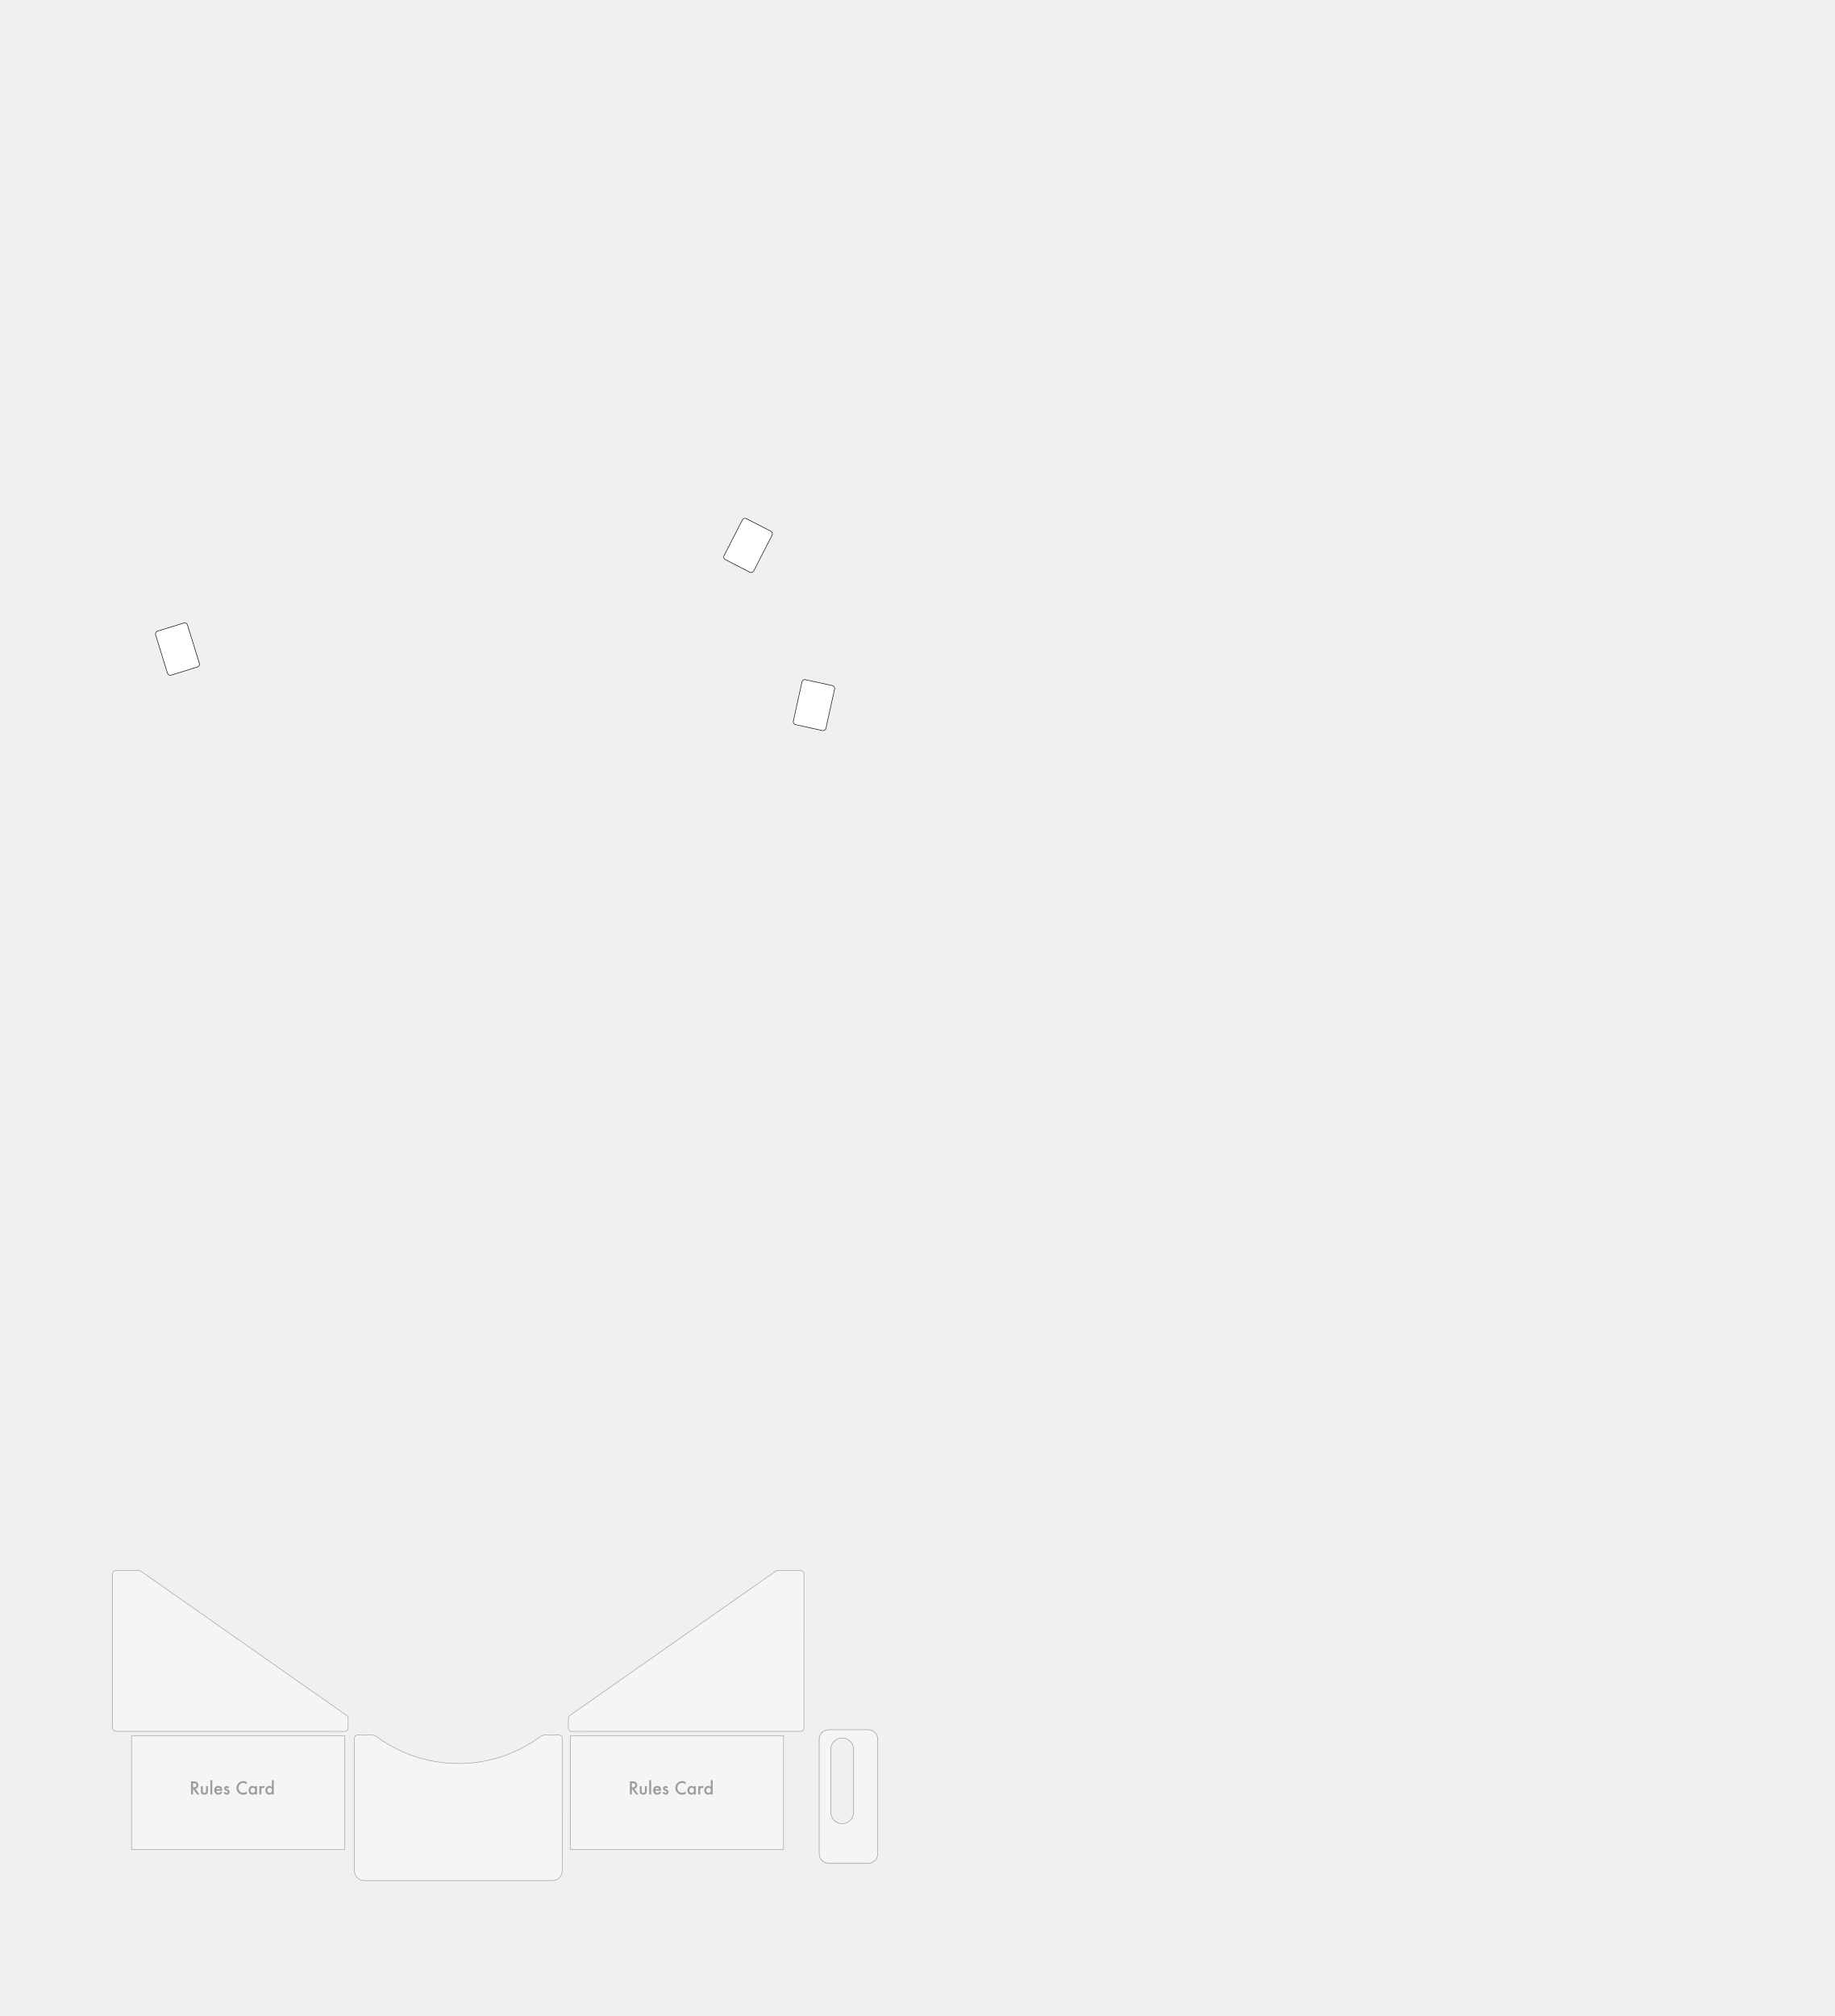
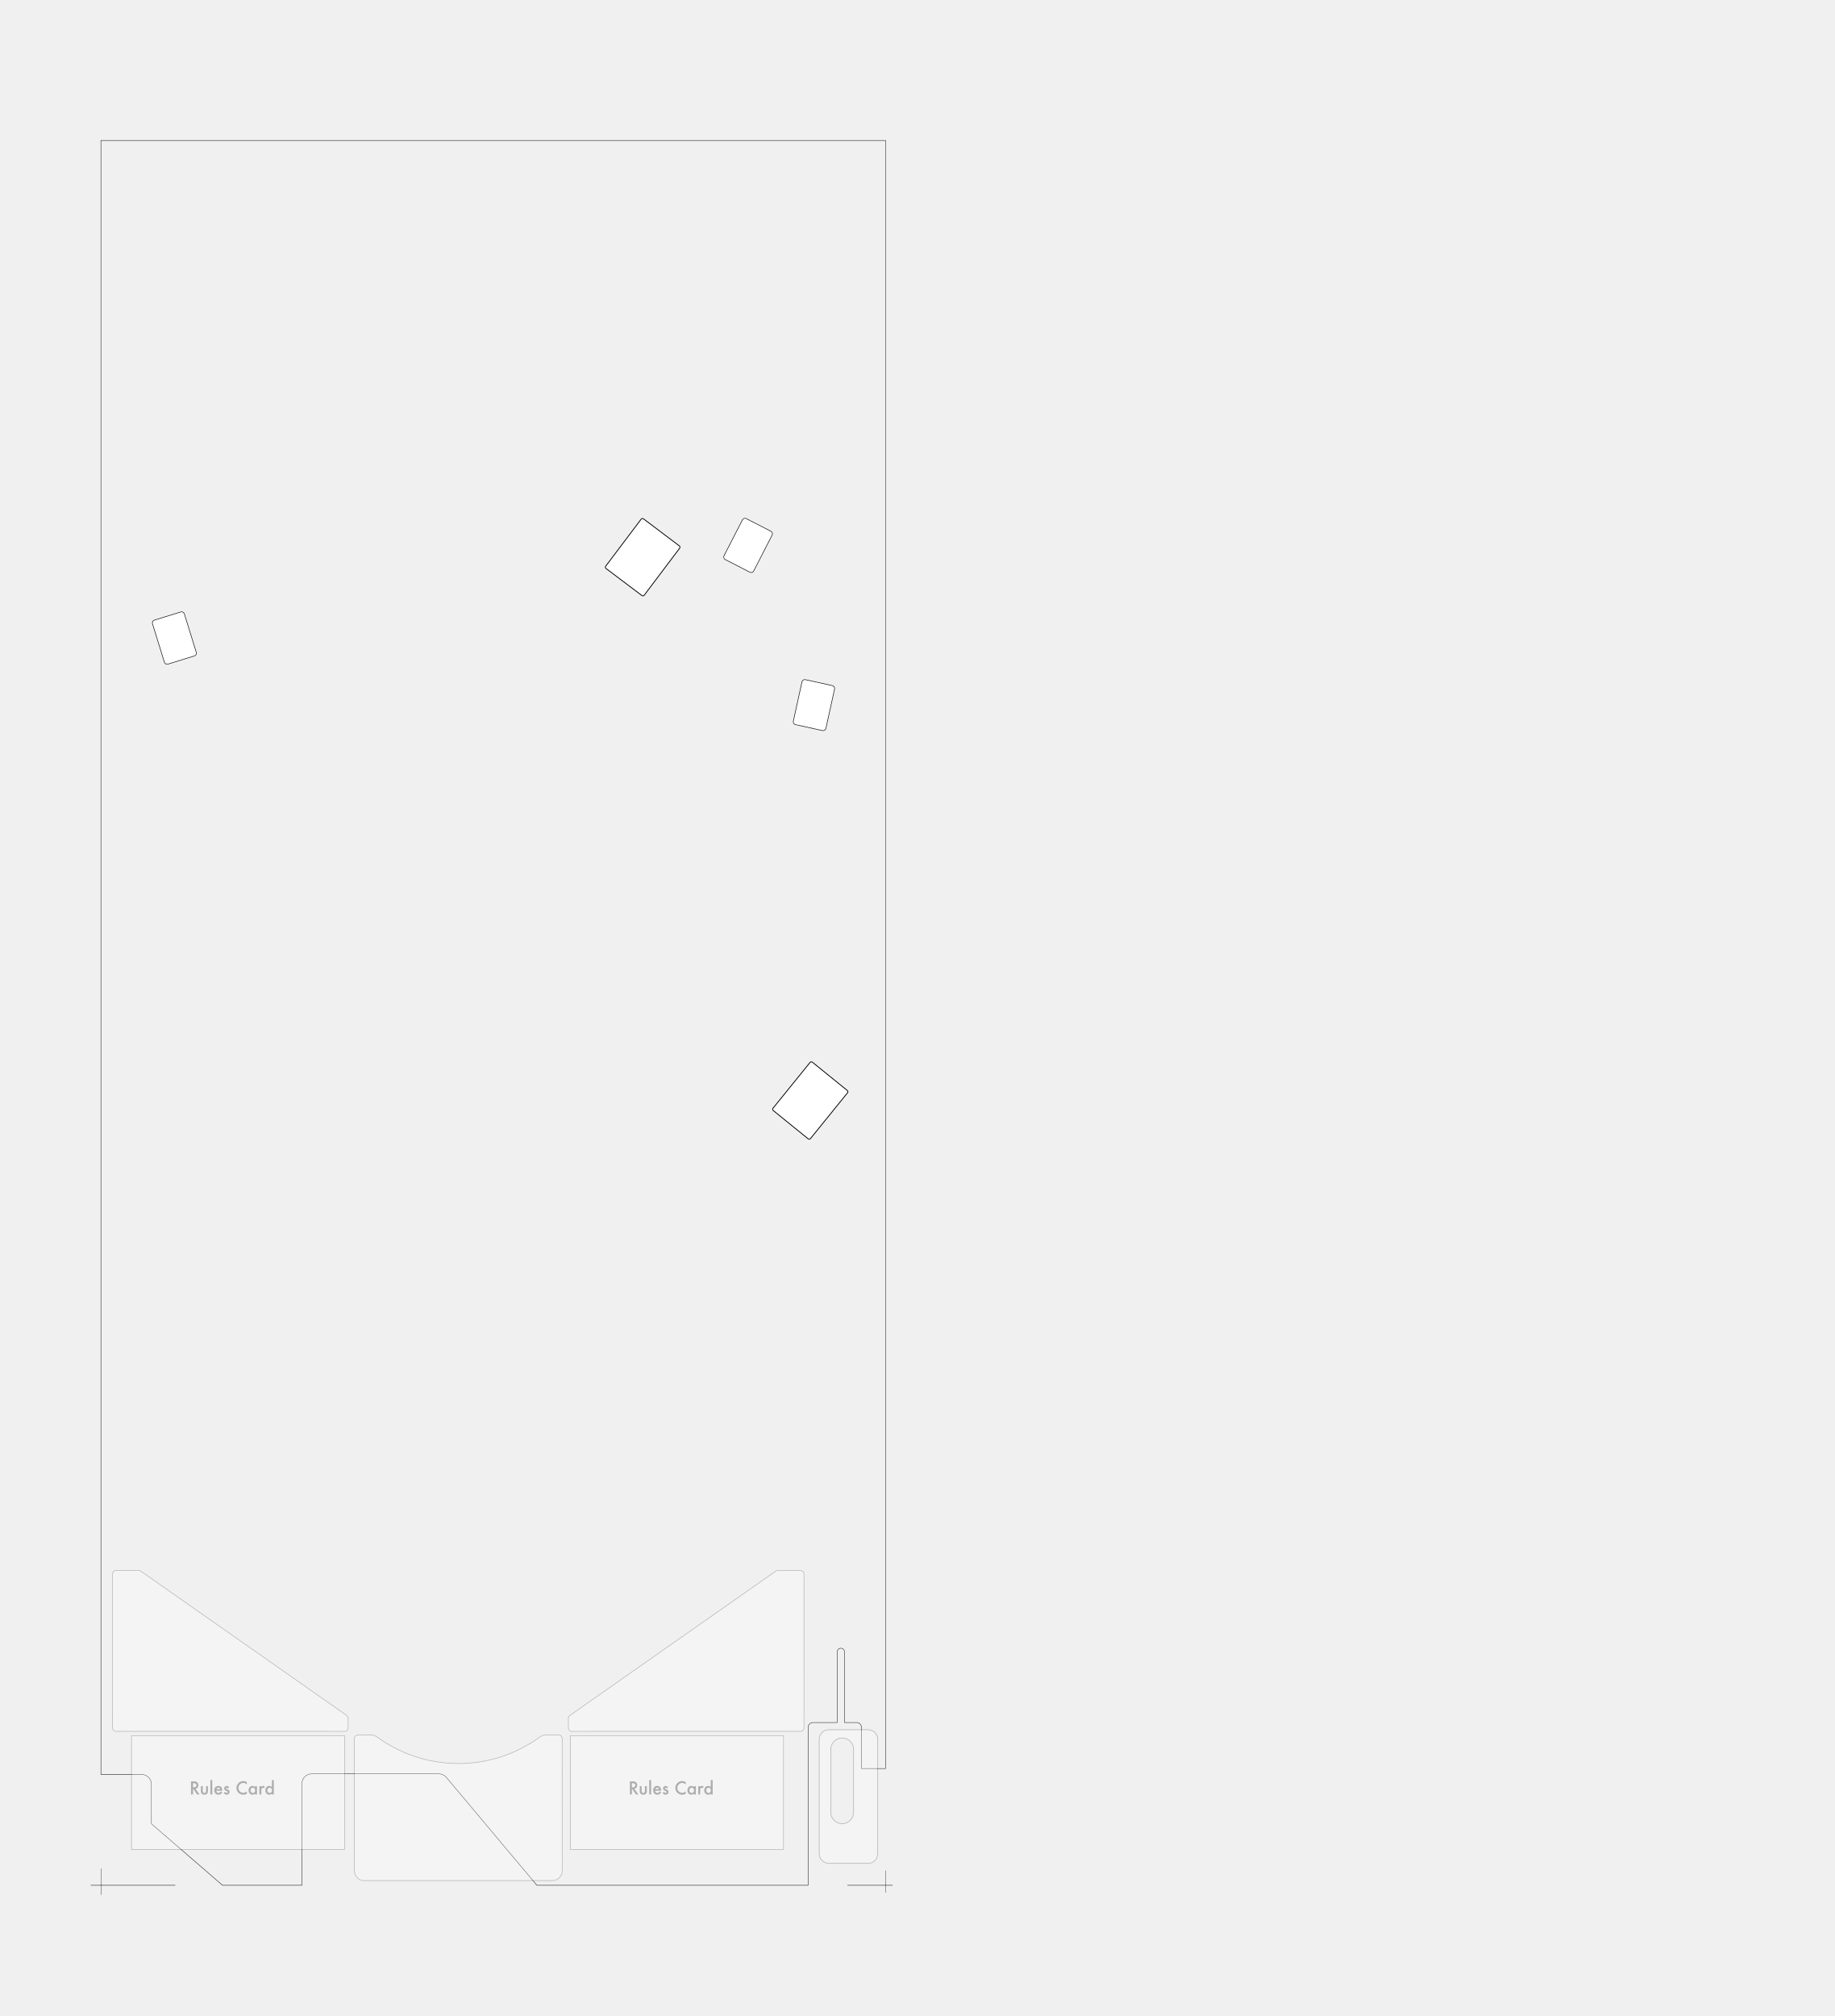
<svg xmlns="http://www.w3.org/2000/svg" width="4544px" height="4993px" version="1.1" xml:space="preserve" style="fill-rule:evenodd;clip-rule:evenodd;stroke-linecap:round;stroke-linejoin:round;stroke-miterlimit:2.613;">
+   <g id="Playfield-Outline-.--Top-Bottom-Sticker-Drill-Rout-Plastic-Bevel-Art-Assembly-Rubber-Todo">
+     <path d="M250.028,347.831L2193.89,347.831L2193.89,4380.1L2133.9,4380.1L2133.9,4278.1L2133.89,4278.1C2133.89,4271.49 2128.51,4266.11 2121.89,4266.11L2091.95,4266.11L2092.01,4091.14L2092,4091.14C2092,4086.18 2087.96,4082.14 2083.01,4082.14C2078.05,4082.14 2074.01,4086.18 2074.01,4091.14L2074.01,4091.14L2074.06,4266.11L2013.9,4266.11C2007.29,4266.11 2001.91,4271.49 2001.91,4278.1L2001.91,4669.25L1329.95,4669.25L1105.57,4401.84L1105.56,4401.8C1101.06,4396.46 1094.21,4393.27 1087.18,4393.27L771.991,4393.27C758.778,4393.27 747.992,4404.05 747.992,4417.26L747.992,4669.25L551.237,4669.25L375.011,4516.87L375.011,4418.81C375.011,4405.6 364.232,4394.82 351.012,4394.82L250.028,4394.82L250.028,347.831Z" style="fill:none;stroke:rgb(35,31,32);stroke-width:1.11px;" />
+   </g>
+   <g id="Playfield-Guides-.--Top-Bottom-Sticker-Drill-Rout-Plastic-Bevel-Art-Assembly-Rubber-Todo">
+     <path d="M433.899,4669.25L225.12,4669.25" style="fill:none;stroke:rgb(35,31,32);stroke-width:1.11px;" />
+     <path d="M2210.9,4669.25L2099.49,4669.25" style="fill:none;stroke:rgb(35,31,32);stroke-width:1.11px;" />
+     <path d="M2194.03,4687.12L2194.03,4633.23" style="fill:none;stroke:black;stroke-width:0.74px;stroke-miterlimit:10;" />
+     <path d="M250.14,4692.72L250.14,4627.94" style="fill:none;stroke:black;stroke-width:0.74px;stroke-miterlimit:10;" />
+   </g>
+   <g id="Scoop">
+     <g id="Assembly-Top">
+       <g id="Sticker">
+         <path d="M2099.5,2706.51C2100.92,2704.76 2100.65,2702.19 2098.9,2700.78L2012.4,2630.73C2010.65,2629.31 2008.08,2629.58 2006.67,2631.33L1914.86,2744.7C1913.44,2746.45 1913.72,2749.01 1915.46,2750.43L2001.97,2820.48C2003.71,2821.89 2006.28,2821.62 2007.69,2819.88L2099.5,2706.51Z" style="fill:white;stroke:black;stroke-width:2px;" />
+       </g>
+     </g>
+   </g>
+   <g id="Scoop1">
+     <g id="Assembly-Top1">
+       <g id="Sticker1">
+         <path d="M1683.63,1357.7C1684.98,1355.9 1684.62,1353.35 1682.83,1351.99L1593.95,1284.98C1592.15,1283.63 1589.6,1283.99 1588.24,1285.79L1500.42,1402.27C1499.07,1404.07 1499.43,1406.62 1501.22,1407.98L1590.1,1474.99C1591.9,1476.34 1594.45,1475.98 1595.81,1474.18L1683.63,1357.7Z" style="fill:white;stroke:black;stroke-width:2px;" />
+       </g>
+     </g>
+   </g>
  <g id="Spinner">
-     <g id="Assembly-Top3">
-       <path id="Sticker" d="M2067.39,1706.48C2068.23,1702.65 2065.81,1698.87 2061.98,1698.03L1995.1,1683.32C1991.27,1682.48 1987.49,1684.9 1986.64,1688.73L1965.2,1786.23C1964.37,1790.06 1966.79,1793.84 1970.61,1794.68L2037.5,1809.39C2041.32,1810.23 2045.11,1807.81 2045.95,1803.99L2067.39,1706.48Z" style="fill:white;stroke:black;stroke-width:1.33px;" />
+     <g id="Assembly-Top34">
+       <path id="Sticker2" d="M2067.39,1706.48C2068.23,1702.65 2065.81,1698.87 2061.98,1698.03L1995.1,1683.32C1991.27,1682.48 1987.49,1684.9 1986.64,1688.73L1965.2,1786.23C1964.37,1790.06 1966.79,1793.84 1970.61,1794.68L2037.5,1809.39C2041.32,1810.23 2045.11,1807.81 2045.95,1803.99L2067.39,1706.48Z" style="fill:white;stroke:black;stroke-width:1.33px;" />
    </g>
  </g>
  <g id="Spinner1">
-     <g id="Assembly-Top4">
-       <path id="Sticker1" d="M1912.7,1325.3C1914.49,1321.82 1913.12,1317.54 1909.64,1315.75L1848.73,1284.44C1845.24,1282.65 1840.96,1284.03 1839.17,1287.51L1793.54,1376.31C1791.75,1379.79 1793.12,1384.07 1796.61,1385.86L1857.52,1417.16C1861,1418.95 1865.28,1417.58 1867.07,1414.09L1912.7,1325.3Z" style="fill:white;stroke:black;stroke-width:1.33px;" />
+     <g id="Assembly-Top35">
+       <path id="Sticker3" d="M1912.7,1325.3C1914.49,1321.82 1913.12,1317.54 1909.64,1315.75L1848.73,1284.44C1845.24,1282.65 1840.96,1284.03 1839.17,1287.51L1793.54,1376.31C1791.75,1379.79 1793.12,1384.07 1796.61,1385.86L1857.52,1417.16C1861,1418.95 1865.28,1417.58 1867.07,1414.09L1912.7,1325.3Z" style="fill:white;stroke:black;stroke-width:1.33px;" />
    </g>
  </g>
  <g id="Spinner2">
-     <g id="Assembly-Top5">
-       <path id="Sticker2" d="M414.923,1667.46C416.08,1671.2 420.056,1673.3 423.796,1672.14L489.219,1651.89C492.958,1650.73 495.055,1646.76 493.897,1643.02L464.374,1547.64C463.217,1543.9 459.241,1541.81 455.501,1542.96L390.078,1563.22C386.339,1564.37 384.242,1568.35 385.4,1572.09L414.923,1667.46Z" style="fill:white;stroke:black;stroke-width:1.33px;" />
+     <g id="Assembly-Top36">
+       <path id="Sticker4" d="M407.223,1640.09C408.38,1643.83 412.356,1645.93 416.096,1644.77L481.519,1624.52C485.258,1623.36 487.355,1619.39 486.197,1615.65L456.674,1520.28C455.517,1516.54 451.541,1514.44 447.801,1515.6L382.378,1535.85C378.639,1537.01 376.542,1540.98 377.7,1544.72L407.223,1640.09Z" style="fill:white;stroke:black;stroke-width:1.33px;" />
    </g>
  </g>
  <g id="Apron">
-     <g id="Sticker3">
-       <g opacity="0.348">
-         <path d="M2029.28,4308.09L2029.28,4590.82C2029.28,4604.17 2040.11,4614.99 2053.45,4614.99L2150.16,4615C2163.51,4615 2174.33,4604.17 2174.33,4590.82L2174.33,4308.09C2174.33,4294.74 2163.51,4283.91 2150.16,4283.91L2053.45,4283.91C2040.11,4283.91 2029.28,4294.74 2029.28,4308.09ZM2114.52,4332.7C2114.52,4317.09 2101.86,4304.43 2086.24,4304.43C2070.62,4304.44 2057.97,4317.09 2057.97,4332.7L2057.97,4488.41C2057.97,4504.03 2070.63,4516.69 2086.24,4516.69C2101.86,4516.69 2114.52,4504.03 2114.52,4488.41L2114.52,4332.7Z" style="fill:white;stroke:black;stroke-width:1.48px;stroke-miterlimit:10;" />
-         <path d="M1411.68,4248.64C1409.38,4250.25 1408.02,4252.88 1408.02,4255.69L1408.02,4279.45C1408.02,4284.21 1411.87,4288.06 1416.62,4288.06L1982.93,4287.97C1987.68,4287.97 1991.53,4284.11 1991.53,4279.36L1991.61,3898.37C1991.61,3893.61 1987.75,3889.76 1983,3889.76L1926.45,3889.76C1924.69,3889.76 1922.96,3890.31 1921.52,3891.32L1411.68,4248.64Z" style="fill:white;stroke:black;stroke-width:1.33px;stroke-miterlimit:10;" />
-         <path d="M858.758,4248.64C861.06,4250.25 862.426,4252.88 862.426,4255.69L862.427,4279.45C862.427,4284.21 858.573,4288.06 853.821,4288.06L287.516,4287.97C282.764,4287.97 278.91,4284.11 278.91,4279.36L278.838,3898.37C278.838,3893.61 282.691,3889.76 287.443,3889.76L343.989,3889.76C345.757,3889.76 347.479,3890.31 348.927,3891.32L858.758,4248.64Z" style="fill:white;stroke:black;stroke-width:1.33px;stroke-miterlimit:10;" />
-         <rect x="325.762" y="4298.59" width="528" height="282" style="fill:white;stroke:black;stroke-width:1.33px;" />
-         <path d="M484.212,4430.46L494.276,4444.31L488.276,4444.31L478.991,4431.01L478.107,4431.01L478.107,4444.31L473.201,4444.31L473.201,4411.81L478.949,4411.81C483.244,4411.81 486.346,4412.61 488.255,4414.23C490.36,4416.03 491.413,4418.4 491.413,4421.34C491.413,4423.65 490.753,4425.62 489.434,4427.28C488.114,4428.94 486.374,4430 484.212,4430.46ZM478.107,4426.73L479.665,4426.73C484.311,4426.73 486.634,4424.96 486.634,4421.41C486.634,4418.08 484.374,4416.42 479.854,4416.42L478.107,4416.42L478.107,4426.73Z" style="fill-rule:nonzero;" />
-         <path d="M502.34,4423.81L502.34,4435.58C502.34,4438.97 503.68,4440.67 506.361,4440.67C509.042,4440.67 510.382,4438.97 510.382,4435.58L510.382,4423.81L515.119,4423.81L515.119,4435.68C515.119,4437.32 514.916,4438.74 514.509,4439.93C514.116,4441 513.435,4441.96 512.466,4442.82C510.866,4444.21 508.831,4444.9 506.361,4444.9C503.905,4444.9 501.876,4444.21 500.276,4442.82C499.294,4441.96 498.599,4441 498.192,4439.93C497.799,4438.98 497.603,4437.56 497.603,4435.68L497.603,4423.81L502.34,4423.81Z" style="fill-rule:nonzero;" />
-         <rect x="521.098" y="4408.75" width="4.737" height="35.56" style="fill-rule:nonzero;" />
-         <path d="M550.51,4435.18L535.815,4435.18C535.941,4436.86 536.489,4438.2 537.457,4439.2C538.426,4440.18 539.668,4440.67 541.184,4440.67C542.363,4440.67 543.338,4440.39 544.11,4439.83C544.868,4439.27 545.731,4438.23 546.7,4436.71L550.7,4438.94C550.082,4440 549.43,4440.9 548.742,4441.65C548.054,4442.4 547.317,4443.02 546.531,4443.5C545.745,4443.99 544.896,4444.34 543.984,4444.57C543.071,4444.79 542.082,4444.9 541.015,4444.9C537.955,4444.9 535.499,4443.92 533.646,4441.96C531.794,4439.98 530.867,4437.35 530.867,4434.08C530.867,4430.84 531.766,4428.22 533.562,4426.21C535.373,4424.23 537.773,4423.24 540.763,4423.24C543.78,4423.24 546.166,4424.2 547.921,4426.12C549.661,4428.03 550.531,4430.68 550.531,4434.06L550.51,4435.18ZM545.647,4431.3C544.987,4428.78 543.394,4427.51 540.868,4427.51C540.292,4427.51 539.752,4427.6 539.247,4427.78C538.741,4427.95 538.282,4428.2 537.868,4428.53C537.454,4428.86 537.099,4429.26 536.804,4429.72C536.51,4430.19 536.285,4430.71 536.131,4431.3L545.647,4431.3Z" style="fill-rule:nonzero;" />
-         <path d="M567.606,4427.3L563.69,4429.39C563.072,4428.12 562.307,4427.49 561.395,4427.49C560.96,4427.49 560.588,4427.64 560.279,4427.92C559.971,4428.21 559.816,4428.58 559.816,4429.03C559.816,4429.82 560.728,4430.59 562.553,4431.37C565.065,4432.45 566.757,4433.44 567.627,4434.36C568.497,4435.27 568.932,4436.5 568.932,4438.04C568.932,4440.02 568.202,4441.68 566.743,4443.01C565.325,4444.27 563.613,4444.9 561.606,4444.9C558.167,4444.9 555.732,4443.23 554.3,4439.87L558.342,4438C558.904,4438.98 559.332,4439.61 559.627,4439.87C560.202,4440.4 560.89,4440.67 561.69,4440.67C563.29,4440.67 564.09,4439.94 564.09,4438.48C564.09,4437.64 563.472,4436.85 562.237,4436.12C561.76,4435.89 561.283,4435.65 560.806,4435.43C560.328,4435.2 559.844,4434.97 559.353,4434.73C557.977,4434.06 557.009,4433.39 556.448,4432.71C555.732,4431.86 555.374,4430.76 555.374,4429.41C555.374,4427.62 555.984,4426.15 557.205,4424.99C558.455,4423.82 559.971,4423.24 561.753,4423.24C564.378,4423.24 566.329,4424.59 567.606,4427.3Z" style="fill-rule:nonzero;" />
-         <path d="M611.419,4413.55L611.419,4419.36C608.583,4416.99 605.65,4415.81 602.618,4415.81C599.278,4415.81 596.463,4417.01 594.176,4419.41C591.874,4421.79 590.723,4424.71 590.723,4428.16C590.723,4431.58 591.874,4434.45 594.176,4436.8C596.478,4439.14 599.299,4440.31 602.639,4440.31C604.366,4440.31 605.832,4440.03 607.039,4439.47C607.713,4439.19 608.411,4438.81 609.134,4438.33C609.857,4437.86 610.619,4437.28 611.419,4436.61L611.419,4442.52C608.611,4444.11 605.664,4444.9 602.576,4444.9C597.93,4444.9 593.965,4443.28 590.681,4440.04C587.41,4436.77 585.775,4432.82 585.775,4428.21C585.775,4424.07 587.144,4420.38 589.881,4417.13C593.249,4413.16 597.607,4411.18 602.955,4411.18C605.874,4411.18 608.696,4411.97 611.419,4413.55Z" style="fill-rule:nonzero;" />
-         <path d="M631.82,4423.81L636.578,4423.81L636.578,4444.31L631.82,4444.31L631.82,4442.17C629.869,4443.99 627.77,4444.9 625.525,4444.9C622.689,4444.9 620.345,4443.88 618.493,4441.83C616.654,4439.74 615.735,4437.13 615.735,4434C615.735,4430.92 616.654,4428.36 618.493,4426.31C620.331,4424.26 622.633,4423.24 625.398,4423.24C627.784,4423.24 629.925,4424.22 631.82,4426.19L631.82,4423.81ZM620.577,4434C620.577,4435.96 621.103,4437.56 622.156,4438.8C623.237,4440.05 624.598,4440.67 626.24,4440.67C627.995,4440.67 629.412,4440.07 630.493,4438.86C631.574,4437.61 632.114,4436.03 632.114,4434.1C632.114,4432.18 631.574,4430.59 630.493,4429.34C629.412,4428.12 628.009,4427.51 626.282,4427.51C624.654,4427.51 623.293,4428.13 622.198,4429.37C621.117,4430.61 620.577,4432.16 620.577,4434Z" style="fill-rule:nonzero;" />
-         <path d="M642.557,4423.81L647.294,4423.81L647.294,4425.64C648.164,4424.73 648.936,4424.1 649.61,4423.77C650.298,4423.41 651.112,4423.24 652.052,4423.24C653.301,4423.24 654.607,4423.65 655.968,4424.46L653.8,4428.8C652.901,4428.15 652.024,4427.83 651.168,4427.83C648.585,4427.83 647.294,4429.78 647.294,4433.68L647.294,4444.31L642.557,4444.31L642.557,4423.81Z" style="fill-rule:nonzero;" />
-         <path d="M673.506,4408.75L678.264,4408.75L678.264,4444.31L673.506,4444.31L673.506,4442.17C671.639,4443.99 669.527,4444.9 667.169,4444.9C664.361,4444.9 662.032,4443.88 660.179,4441.83C658.34,4439.74 657.421,4437.13 657.421,4434C657.421,4430.94 658.34,4428.38 660.179,4426.33C662.003,4424.27 664.298,4423.24 667.063,4423.24C669.463,4423.24 671.611,4424.22 673.506,4426.19L673.506,4408.75ZM662.263,4434C662.263,4435.96 662.789,4437.56 663.842,4438.8C664.923,4440.05 666.284,4440.67 667.927,4440.67C669.681,4440.67 671.099,4440.07 672.179,4438.86C673.26,4437.61 673.801,4436.03 673.801,4434.1C673.801,4432.18 673.26,4430.59 672.179,4429.34C671.099,4428.12 669.695,4427.51 667.969,4427.51C666.341,4427.51 664.979,4428.13 663.884,4429.37C662.804,4430.61 662.263,4432.16 662.263,4434Z" style="fill-rule:nonzero;" />
-         <rect x="1412.93" y="4298.59" width="528" height="282" style="fill:white;stroke:black;stroke-width:1.33px;" />
-         <path d="M1571.38,4430.46L1581.44,4444.31L1575.44,4444.31L1566.16,4431.01L1565.27,4431.01L1565.27,4444.31L1560.37,4444.31L1560.37,4411.81L1566.12,4411.81C1570.41,4411.81 1573.51,4412.61 1575.42,4414.23C1577.53,4416.03 1578.58,4418.4 1578.58,4421.34C1578.58,4423.65 1577.92,4425.62 1576.6,4427.28C1575.28,4428.94 1573.54,4430 1571.38,4430.46ZM1565.27,4426.73L1566.83,4426.73C1571.48,4426.73 1573.8,4424.96 1573.8,4421.41C1573.8,4418.08 1571.54,4416.42 1567.02,4416.42L1565.27,4416.42L1565.27,4426.73Z" style="fill-rule:nonzero;" />
-         <path d="M1589.51,4423.81L1589.51,4435.58C1589.51,4438.97 1590.85,4440.67 1593.53,4440.67C1596.21,4440.67 1597.55,4438.97 1597.55,4435.58L1597.55,4423.81L1602.29,4423.81L1602.29,4435.68C1602.29,4437.32 1602.08,4438.74 1601.67,4439.93C1601.28,4441 1600.6,4441.96 1599.63,4442.82C1598.03,4444.21 1596,4444.9 1593.53,4444.9C1591.07,4444.9 1589.04,4444.21 1587.44,4442.82C1586.46,4441.96 1585.77,4441 1585.36,4439.93C1584.97,4438.98 1584.77,4437.56 1584.77,4435.68L1584.77,4423.81L1589.51,4423.81Z" style="fill-rule:nonzero;" />
-         <rect x="1608.26" y="4408.75" width="4.737" height="35.56" style="fill-rule:nonzero;" />
-         <path d="M1637.68,4435.18L1622.98,4435.18C1623.11,4436.86 1623.65,4438.2 1624.62,4439.2C1625.59,4440.18 1626.83,4440.67 1628.35,4440.67C1629.53,4440.67 1630.5,4440.39 1631.28,4439.83C1632.03,4439.27 1632.9,4438.23 1633.87,4436.71L1637.87,4438.94C1637.25,4440 1636.6,4440.9 1635.91,4441.65C1635.22,4442.4 1634.48,4443.02 1633.7,4443.5C1632.91,4443.99 1632.06,4444.34 1631.15,4444.57C1630.24,4444.79 1629.25,4444.9 1628.18,4444.9C1625.12,4444.9 1622.66,4443.92 1620.81,4441.96C1618.96,4439.98 1618.03,4437.35 1618.03,4434.08C1618.03,4430.84 1618.93,4428.22 1620.73,4426.21C1622.54,4424.23 1624.94,4423.24 1627.93,4423.24C1630.95,4423.24 1633.33,4424.2 1635.09,4426.12C1636.83,4428.03 1637.7,4430.68 1637.7,4434.06L1637.68,4435.18ZM1632.81,4431.3C1632.15,4428.78 1630.56,4427.51 1628.03,4427.51C1627.46,4427.51 1626.92,4427.6 1626.41,4427.78C1625.91,4427.95 1625.45,4428.2 1625.03,4428.53C1624.62,4428.86 1624.27,4429.26 1623.97,4429.72C1623.68,4430.19 1623.45,4430.71 1623.3,4431.3L1632.81,4431.3Z" style="fill-rule:nonzero;" />
-         <path d="M1654.77,4427.3L1650.86,4429.39C1650.24,4428.12 1649.47,4427.49 1648.56,4427.49C1648.13,4427.49 1647.75,4427.64 1647.44,4427.92C1647.14,4428.21 1646.98,4428.58 1646.98,4429.03C1646.98,4429.82 1647.89,4430.59 1649.72,4431.37C1652.23,4432.45 1653.92,4433.44 1654.79,4434.36C1655.66,4435.27 1656.1,4436.5 1656.1,4438.04C1656.1,4440.02 1655.37,4441.68 1653.91,4443.01C1652.49,4444.27 1650.78,4444.9 1648.77,4444.9C1645.33,4444.9 1642.9,4443.23 1641.47,4439.87L1645.51,4438C1646.07,4438.98 1646.5,4439.61 1646.79,4439.87C1647.37,4440.4 1648.06,4440.67 1648.86,4440.67C1650.46,4440.67 1651.26,4439.94 1651.26,4438.48C1651.26,4437.64 1650.64,4436.85 1649.4,4436.12C1648.93,4435.89 1648.45,4435.65 1647.97,4435.43C1647.49,4435.2 1647.01,4434.97 1646.52,4434.73C1645.14,4434.06 1644.17,4433.39 1643.61,4432.71C1642.9,4431.86 1642.54,4430.76 1642.54,4429.41C1642.54,4427.62 1643.15,4426.15 1644.37,4424.99C1645.62,4423.82 1647.14,4423.24 1648.92,4423.24C1651.54,4423.24 1653.5,4424.59 1654.77,4427.3Z" style="fill-rule:nonzero;" />
-         <path d="M1698.58,4413.55L1698.58,4419.36C1695.75,4416.99 1692.82,4415.81 1689.78,4415.81C1686.44,4415.81 1683.63,4417.01 1681.34,4419.41C1679.04,4421.79 1677.89,4424.71 1677.89,4428.16C1677.89,4431.58 1679.04,4434.45 1681.34,4436.8C1683.64,4439.14 1686.47,4440.31 1689.81,4440.31C1691.53,4440.31 1693,4440.03 1694.2,4439.47C1694.88,4439.19 1695.58,4438.81 1696.3,4438.33C1697.02,4437.86 1697.78,4437.28 1698.58,4436.61L1698.58,4442.52C1695.78,4444.11 1692.83,4444.9 1689.74,4444.9C1685.1,4444.9 1681.13,4443.28 1677.85,4440.04C1674.58,4436.77 1672.94,4432.82 1672.94,4428.21C1672.94,4424.07 1674.31,4420.38 1677.05,4417.13C1680.41,4413.16 1684.77,4411.18 1690.12,4411.18C1693.04,4411.18 1695.86,4411.97 1698.58,4413.55Z" style="fill-rule:nonzero;" />
-         <path d="M1718.99,4423.81L1723.74,4423.81L1723.74,4444.31L1718.99,4444.31L1718.99,4442.17C1717.03,4443.99 1714.94,4444.9 1712.69,4444.9C1709.86,4444.9 1707.51,4443.88 1705.66,4441.83C1703.82,4439.74 1702.9,4437.13 1702.9,4434C1702.9,4430.92 1703.82,4428.36 1705.66,4426.31C1707.5,4424.26 1709.8,4423.24 1712.56,4423.24C1714.95,4423.24 1717.09,4424.22 1718.99,4426.19L1718.99,4423.81ZM1707.74,4434C1707.74,4435.96 1708.27,4437.56 1709.32,4438.8C1710.4,4440.05 1711.76,4440.67 1713.41,4440.67C1715.16,4440.67 1716.58,4440.07 1717.66,4438.86C1718.74,4437.61 1719.28,4436.03 1719.28,4434.1C1719.28,4432.18 1718.74,4430.59 1717.66,4429.34C1716.58,4428.12 1715.17,4427.51 1713.45,4427.51C1711.82,4427.51 1710.46,4428.13 1709.36,4429.37C1708.28,4430.61 1707.74,4432.16 1707.74,4434Z" style="fill-rule:nonzero;" />
-         <path d="M1729.72,4423.81L1734.46,4423.81L1734.46,4425.64C1735.33,4424.73 1736.1,4424.1 1736.78,4423.77C1737.46,4423.41 1738.28,4423.24 1739.22,4423.24C1740.47,4423.24 1741.77,4423.65 1743.13,4424.46L1740.97,4428.8C1740.07,4428.15 1739.19,4427.83 1738.33,4427.83C1735.75,4427.83 1734.46,4429.78 1734.46,4433.68L1734.46,4444.31L1729.72,4444.31L1729.72,4423.81Z" style="fill-rule:nonzero;" />
-         <path d="M1760.67,4408.75L1765.43,4408.75L1765.43,4444.31L1760.67,4444.31L1760.67,4442.17C1758.81,4443.99 1756.69,4444.9 1754.34,4444.9C1751.53,4444.9 1749.2,4443.88 1747.35,4441.83C1745.51,4439.74 1744.59,4437.13 1744.59,4434C1744.59,4430.94 1745.51,4428.38 1747.35,4426.33C1749.17,4424.27 1751.46,4423.24 1754.23,4423.24C1756.63,4423.24 1758.78,4424.22 1760.67,4426.19L1760.67,4408.75ZM1749.43,4434C1749.43,4435.96 1749.95,4437.56 1751.01,4438.8C1752.09,4440.05 1753.45,4440.67 1755.09,4440.67C1756.85,4440.67 1758.27,4440.07 1759.35,4438.86C1760.43,4437.61 1760.97,4436.03 1760.97,4434.1C1760.97,4432.18 1760.43,4430.59 1759.35,4429.34C1758.27,4428.12 1756.86,4427.51 1755.13,4427.51C1753.51,4427.51 1752.14,4428.13 1751.05,4429.37C1749.97,4430.61 1749.43,4432.16 1749.43,4434Z" style="fill-rule:nonzero;" />
-         <path d="M1392.64,4633.47L1392.54,4305.66C1392.54,4300.91 1388.69,4297.06 1383.94,4297.06L1351.98,4297.06C1346.85,4297.06 1341.85,4298.69 1337.7,4301.72C1217.42,4389.71 1053.99,4389.71 933.7,4301.72C929.565,4298.7 924.56,4297.06 919.43,4297.06L886.59,4297.06C881.839,4297.06 877.985,4300.91 877.985,4305.66L877.985,4633.47C877.985,4646.82 888.81,4657.64 902.16,4657.64L1368.46,4657.64C1381.81,4657.64 1392.64,4646.82 1392.64,4633.47Z" style="fill:white;stroke:black;stroke-width:1.33px;stroke-miterlimit:10;" />
+     <g opacity="0.792">
+       <g id="Sticker5">
+         <g opacity="0.348">
+           <path d="M2029.28,4308.09L2029.28,4590.82C2029.28,4604.17 2040.11,4614.99 2053.45,4614.99L2150.16,4615C2163.51,4615 2174.33,4604.17 2174.33,4590.82L2174.33,4308.09C2174.33,4294.74 2163.51,4283.91 2150.16,4283.91L2053.45,4283.91C2040.11,4283.91 2029.28,4294.74 2029.28,4308.09ZM2114.52,4332.7C2114.52,4317.09 2101.86,4304.43 2086.24,4304.43C2070.62,4304.44 2057.97,4317.09 2057.97,4332.7L2057.97,4488.41C2057.97,4504.03 2070.63,4516.69 2086.24,4516.69C2101.86,4516.69 2114.52,4504.03 2114.52,4488.41L2114.52,4332.7Z" style="fill:white;stroke:black;stroke-width:1.48px;stroke-miterlimit:10;" />
+           <path d="M1411.68,4248.64C1409.38,4250.25 1408.02,4252.88 1408.02,4255.69L1408.02,4279.45C1408.02,4284.21 1411.87,4288.06 1416.62,4288.06L1982.93,4287.97C1987.68,4287.97 1991.53,4284.11 1991.53,4279.36L1991.61,3898.37C1991.61,3893.61 1987.75,3889.76 1983,3889.76L1926.45,3889.76C1924.69,3889.76 1922.96,3890.31 1921.52,3891.32L1411.68,4248.64Z" style="fill:white;stroke:black;stroke-width:1.33px;stroke-miterlimit:10;" />
+           <path d="M858.758,4248.64C861.06,4250.25 862.426,4252.88 862.426,4255.69L862.427,4279.45C862.427,4284.21 858.573,4288.06 853.821,4288.06L287.516,4287.97C282.764,4287.97 278.91,4284.11 278.91,4279.36L278.838,3898.37C278.838,3893.61 282.691,3889.76 287.443,3889.76L343.989,3889.76C345.757,3889.76 347.479,3890.31 348.927,3891.32L858.758,4248.64Z" style="fill:white;stroke:black;stroke-width:1.33px;stroke-miterlimit:10;" />
+           <rect x="325.762" y="4298.59" width="528" height="282" style="fill:white;stroke:black;stroke-width:1.33px;" />
+           <path d="M484.212,4430.46L494.276,4444.31L488.276,4444.31L478.991,4431.01L478.107,4431.01L478.107,4444.31L473.201,4444.31L473.201,4411.81L478.949,4411.81C483.244,4411.81 486.346,4412.61 488.255,4414.23C490.36,4416.03 491.413,4418.4 491.413,4421.34C491.413,4423.65 490.753,4425.62 489.434,4427.28C488.114,4428.94 486.374,4430 484.212,4430.46ZM478.107,4426.73L479.665,4426.73C484.311,4426.73 486.634,4424.96 486.634,4421.41C486.634,4418.08 484.374,4416.42 479.854,4416.42L478.107,4416.42L478.107,4426.73Z" style="fill-rule:nonzero;" />
+           <path d="M502.34,4423.81L502.34,4435.58C502.34,4438.97 503.68,4440.67 506.361,4440.67C509.042,4440.67 510.382,4438.97 510.382,4435.58L510.382,4423.81L515.119,4423.81L515.119,4435.68C515.119,4437.32 514.916,4438.74 514.509,4439.93C514.116,4441 513.435,4441.96 512.466,4442.82C510.866,4444.21 508.831,4444.9 506.361,4444.9C503.905,4444.9 501.876,4444.21 500.276,4442.82C499.294,4441.96 498.599,4441 498.192,4439.93C497.799,4438.98 497.603,4437.56 497.603,4435.68L497.603,4423.81L502.34,4423.81Z" style="fill-rule:nonzero;" />
+           <rect x="521.098" y="4408.75" width="4.737" height="35.56" style="fill-rule:nonzero;" />
+           <path d="M550.51,4435.18L535.815,4435.18C535.941,4436.86 536.489,4438.2 537.457,4439.2C538.426,4440.18 539.668,4440.67 541.184,4440.67C542.363,4440.67 543.338,4440.39 544.11,4439.83C544.868,4439.27 545.731,4438.23 546.7,4436.71L550.7,4438.94C550.082,4440 549.43,4440.9 548.742,4441.65C548.054,4442.4 547.317,4443.02 546.531,4443.5C545.745,4443.99 544.896,4444.34 543.984,4444.57C543.071,4444.79 542.082,4444.9 541.015,4444.9C537.955,4444.9 535.499,4443.92 533.646,4441.96C531.794,4439.98 530.867,4437.35 530.867,4434.08C530.867,4430.84 531.766,4428.22 533.562,4426.21C535.373,4424.23 537.773,4423.24 540.763,4423.24C543.78,4423.24 546.166,4424.2 547.921,4426.12C549.661,4428.03 550.531,4430.68 550.531,4434.06L550.51,4435.18ZM545.647,4431.3C544.987,4428.78 543.394,4427.51 540.868,4427.51C540.292,4427.51 539.752,4427.6 539.247,4427.78C538.741,4427.95 538.282,4428.2 537.868,4428.53C537.454,4428.86 537.099,4429.26 536.804,4429.72C536.51,4430.19 536.285,4430.71 536.131,4431.3L545.647,4431.3Z" style="fill-rule:nonzero;" />
+           <path d="M567.606,4427.3L563.69,4429.39C563.072,4428.12 562.307,4427.49 561.395,4427.49C560.96,4427.49 560.588,4427.64 560.279,4427.92C559.971,4428.21 559.816,4428.58 559.816,4429.03C559.816,4429.82 560.728,4430.59 562.553,4431.37C565.065,4432.45 566.757,4433.44 567.627,4434.36C568.497,4435.27 568.932,4436.5 568.932,4438.04C568.932,4440.02 568.202,4441.68 566.743,4443.01C565.325,4444.27 563.613,4444.9 561.606,4444.9C558.167,4444.9 555.732,4443.23 554.3,4439.87L558.342,4438C558.904,4438.98 559.332,4439.61 559.627,4439.87C560.202,4440.4 560.89,4440.67 561.69,4440.67C563.29,4440.67 564.09,4439.94 564.09,4438.48C564.09,4437.64 563.472,4436.85 562.237,4436.12C561.76,4435.89 561.283,4435.65 560.806,4435.43C560.328,4435.2 559.844,4434.97 559.353,4434.73C557.977,4434.06 557.009,4433.39 556.448,4432.71C555.732,4431.86 555.374,4430.76 555.374,4429.41C555.374,4427.62 555.984,4426.15 557.205,4424.99C558.455,4423.82 559.971,4423.24 561.753,4423.24C564.378,4423.24 566.329,4424.59 567.606,4427.3Z" style="fill-rule:nonzero;" />
+           <path d="M611.419,4413.55L611.419,4419.36C608.583,4416.99 605.65,4415.81 602.618,4415.81C599.278,4415.81 596.463,4417.01 594.176,4419.41C591.874,4421.79 590.723,4424.71 590.723,4428.16C590.723,4431.58 591.874,4434.45 594.176,4436.8C596.478,4439.14 599.299,4440.31 602.639,4440.31C604.366,4440.31 605.832,4440.03 607.039,4439.47C607.713,4439.19 608.411,4438.81 609.134,4438.33C609.857,4437.86 610.619,4437.28 611.419,4436.61L611.419,4442.52C608.611,4444.11 605.664,4444.9 602.576,4444.9C597.93,4444.9 593.965,4443.28 590.681,4440.04C587.41,4436.77 585.775,4432.82 585.775,4428.21C585.775,4424.07 587.144,4420.38 589.881,4417.13C593.249,4413.16 597.607,4411.18 602.955,4411.18C605.874,4411.18 608.696,4411.97 611.419,4413.55Z" style="fill-rule:nonzero;" />
+           <path d="M631.82,4423.81L636.578,4423.81L636.578,4444.31L631.82,4444.31L631.82,4442.17C629.869,4443.99 627.77,4444.9 625.525,4444.9C622.689,4444.9 620.345,4443.88 618.493,4441.83C616.654,4439.74 615.735,4437.13 615.735,4434C615.735,4430.92 616.654,4428.36 618.493,4426.31C620.331,4424.26 622.633,4423.24 625.398,4423.24C627.784,4423.24 629.925,4424.22 631.82,4426.19L631.82,4423.81ZM620.577,4434C620.577,4435.96 621.103,4437.56 622.156,4438.8C623.237,4440.05 624.598,4440.67 626.24,4440.67C627.995,4440.67 629.412,4440.07 630.493,4438.86C631.574,4437.61 632.114,4436.03 632.114,4434.1C632.114,4432.18 631.574,4430.59 630.493,4429.34C629.412,4428.12 628.009,4427.51 626.282,4427.51C624.654,4427.51 623.293,4428.13 622.198,4429.37C621.117,4430.61 620.577,4432.16 620.577,4434Z" style="fill-rule:nonzero;" />
+           <path d="M642.557,4423.81L647.294,4423.81L647.294,4425.64C648.164,4424.73 648.936,4424.1 649.61,4423.77C650.298,4423.41 651.112,4423.24 652.052,4423.24C653.301,4423.24 654.607,4423.65 655.968,4424.46L653.8,4428.8C652.901,4428.15 652.024,4427.83 651.168,4427.83C648.585,4427.83 647.294,4429.78 647.294,4433.68L647.294,4444.31L642.557,4444.31L642.557,4423.81Z" style="fill-rule:nonzero;" />
+           <path d="M673.506,4408.75L678.264,4408.75L678.264,4444.31L673.506,4444.31L673.506,4442.17C671.639,4443.99 669.527,4444.9 667.169,4444.9C664.361,4444.9 662.032,4443.88 660.179,4441.83C658.34,4439.74 657.421,4437.13 657.421,4434C657.421,4430.94 658.34,4428.38 660.179,4426.33C662.003,4424.27 664.298,4423.24 667.063,4423.24C669.463,4423.24 671.611,4424.22 673.506,4426.19L673.506,4408.75ZM662.263,4434C662.263,4435.96 662.789,4437.56 663.842,4438.8C664.923,4440.05 666.284,4440.67 667.927,4440.67C669.681,4440.67 671.099,4440.07 672.179,4438.86C673.26,4437.61 673.801,4436.03 673.801,4434.1C673.801,4432.18 673.26,4430.59 672.179,4429.34C671.099,4428.12 669.695,4427.51 667.969,4427.51C666.341,4427.51 664.979,4428.13 663.884,4429.37C662.804,4430.61 662.263,4432.16 662.263,4434Z" style="fill-rule:nonzero;" />
+           <rect x="1412.93" y="4298.59" width="528" height="282" style="fill:white;stroke:black;stroke-width:1.33px;" />
+           <path d="M1571.38,4430.46L1581.44,4444.31L1575.44,4444.31L1566.16,4431.01L1565.27,4431.01L1565.27,4444.31L1560.37,4444.31L1560.37,4411.81L1566.12,4411.81C1570.41,4411.81 1573.51,4412.61 1575.42,4414.23C1577.53,4416.03 1578.58,4418.4 1578.58,4421.34C1578.58,4423.65 1577.92,4425.62 1576.6,4427.28C1575.28,4428.94 1573.54,4430 1571.38,4430.46ZM1565.27,4426.73L1566.83,4426.73C1571.48,4426.73 1573.8,4424.96 1573.8,4421.41C1573.8,4418.08 1571.54,4416.42 1567.02,4416.42L1565.27,4416.42L1565.27,4426.73Z" style="fill-rule:nonzero;" />
+           <path d="M1589.51,4423.81L1589.51,4435.58C1589.51,4438.97 1590.85,4440.67 1593.53,4440.67C1596.21,4440.67 1597.55,4438.97 1597.55,4435.58L1597.55,4423.81L1602.29,4423.81L1602.29,4435.68C1602.29,4437.32 1602.08,4438.74 1601.67,4439.93C1601.28,4441 1600.6,4441.96 1599.63,4442.82C1598.03,4444.21 1596,4444.9 1593.53,4444.9C1591.07,4444.9 1589.04,4444.21 1587.44,4442.82C1586.46,4441.96 1585.77,4441 1585.36,4439.93C1584.97,4438.98 1584.77,4437.56 1584.77,4435.68L1584.77,4423.81L1589.51,4423.81Z" style="fill-rule:nonzero;" />
+           <rect x="1608.26" y="4408.75" width="4.737" height="35.56" style="fill-rule:nonzero;" />
+           <path d="M1637.68,4435.18L1622.98,4435.18C1623.11,4436.86 1623.65,4438.2 1624.62,4439.2C1625.59,4440.18 1626.83,4440.67 1628.35,4440.67C1629.53,4440.67 1630.5,4440.39 1631.28,4439.83C1632.03,4439.27 1632.9,4438.23 1633.87,4436.71L1637.87,4438.94C1637.25,4440 1636.6,4440.9 1635.91,4441.65C1635.22,4442.4 1634.48,4443.02 1633.7,4443.5C1632.91,4443.99 1632.06,4444.34 1631.15,4444.57C1630.24,4444.79 1629.25,4444.9 1628.18,4444.9C1625.12,4444.9 1622.66,4443.92 1620.81,4441.96C1618.96,4439.98 1618.03,4437.35 1618.03,4434.08C1618.03,4430.84 1618.93,4428.22 1620.73,4426.21C1622.54,4424.23 1624.94,4423.24 1627.93,4423.24C1630.95,4423.24 1633.33,4424.2 1635.09,4426.12C1636.83,4428.03 1637.7,4430.68 1637.7,4434.06L1637.68,4435.18ZM1632.81,4431.3C1632.15,4428.78 1630.56,4427.51 1628.03,4427.51C1627.46,4427.51 1626.92,4427.6 1626.41,4427.78C1625.91,4427.95 1625.45,4428.2 1625.03,4428.53C1624.62,4428.86 1624.27,4429.26 1623.97,4429.72C1623.68,4430.19 1623.45,4430.71 1623.3,4431.3L1632.81,4431.3Z" style="fill-rule:nonzero;" />
+           <path d="M1654.77,4427.3L1650.86,4429.39C1650.24,4428.12 1649.47,4427.49 1648.56,4427.49C1648.13,4427.49 1647.75,4427.64 1647.44,4427.92C1647.14,4428.21 1646.98,4428.58 1646.98,4429.03C1646.98,4429.82 1647.89,4430.59 1649.72,4431.37C1652.23,4432.45 1653.92,4433.44 1654.79,4434.36C1655.66,4435.27 1656.1,4436.5 1656.1,4438.04C1656.1,4440.02 1655.37,4441.68 1653.91,4443.01C1652.49,4444.27 1650.78,4444.9 1648.77,4444.9C1645.33,4444.9 1642.9,4443.23 1641.47,4439.87L1645.51,4438C1646.07,4438.98 1646.5,4439.61 1646.79,4439.87C1647.37,4440.4 1648.06,4440.67 1648.86,4440.67C1650.46,4440.67 1651.26,4439.94 1651.26,4438.48C1651.26,4437.64 1650.64,4436.85 1649.4,4436.12C1648.93,4435.89 1648.45,4435.65 1647.97,4435.43C1647.49,4435.2 1647.01,4434.97 1646.52,4434.73C1645.14,4434.06 1644.17,4433.39 1643.61,4432.71C1642.9,4431.86 1642.54,4430.76 1642.54,4429.41C1642.54,4427.62 1643.15,4426.15 1644.37,4424.99C1645.62,4423.82 1647.14,4423.24 1648.92,4423.24C1651.54,4423.24 1653.5,4424.59 1654.77,4427.3Z" style="fill-rule:nonzero;" />
+           <path d="M1698.58,4413.55L1698.58,4419.36C1695.75,4416.99 1692.82,4415.81 1689.78,4415.81C1686.44,4415.81 1683.63,4417.01 1681.34,4419.41C1679.04,4421.79 1677.89,4424.71 1677.89,4428.16C1677.89,4431.58 1679.04,4434.45 1681.34,4436.8C1683.64,4439.14 1686.47,4440.31 1689.81,4440.31C1691.53,4440.31 1693,4440.03 1694.2,4439.47C1694.88,4439.19 1695.58,4438.81 1696.3,4438.33C1697.02,4437.86 1697.78,4437.28 1698.58,4436.61L1698.58,4442.52C1695.78,4444.11 1692.83,4444.9 1689.74,4444.9C1685.1,4444.9 1681.13,4443.28 1677.85,4440.04C1674.58,4436.77 1672.94,4432.82 1672.94,4428.21C1672.94,4424.07 1674.31,4420.38 1677.05,4417.13C1680.41,4413.16 1684.77,4411.18 1690.12,4411.18C1693.04,4411.18 1695.86,4411.97 1698.58,4413.55Z" style="fill-rule:nonzero;" />
+           <path d="M1718.99,4423.81L1723.74,4423.81L1723.74,4444.31L1718.99,4444.31L1718.99,4442.17C1717.03,4443.99 1714.94,4444.9 1712.69,4444.9C1709.86,4444.9 1707.51,4443.88 1705.66,4441.83C1703.82,4439.74 1702.9,4437.13 1702.9,4434C1702.9,4430.92 1703.82,4428.36 1705.66,4426.31C1707.5,4424.26 1709.8,4423.24 1712.56,4423.24C1714.95,4423.24 1717.09,4424.22 1718.99,4426.19L1718.99,4423.81ZM1707.74,4434C1707.74,4435.96 1708.27,4437.56 1709.32,4438.8C1710.4,4440.05 1711.76,4440.67 1713.41,4440.67C1715.16,4440.67 1716.58,4440.07 1717.66,4438.86C1718.74,4437.61 1719.28,4436.03 1719.28,4434.1C1719.28,4432.18 1718.74,4430.59 1717.66,4429.34C1716.58,4428.12 1715.17,4427.51 1713.45,4427.51C1711.82,4427.51 1710.46,4428.13 1709.36,4429.37C1708.28,4430.61 1707.74,4432.16 1707.74,4434Z" style="fill-rule:nonzero;" />
+           <path d="M1729.72,4423.81L1734.46,4423.81L1734.46,4425.64C1735.33,4424.73 1736.1,4424.1 1736.78,4423.77C1737.46,4423.41 1738.28,4423.24 1739.22,4423.24C1740.47,4423.24 1741.77,4423.65 1743.13,4424.46L1740.97,4428.8C1740.07,4428.15 1739.19,4427.83 1738.33,4427.83C1735.75,4427.83 1734.46,4429.78 1734.46,4433.68L1734.46,4444.31L1729.72,4444.31L1729.72,4423.81Z" style="fill-rule:nonzero;" />
+           <path d="M1760.67,4408.75L1765.43,4408.75L1765.43,4444.31L1760.67,4444.31L1760.67,4442.17C1758.81,4443.99 1756.69,4444.9 1754.34,4444.9C1751.53,4444.9 1749.2,4443.88 1747.35,4441.83C1745.51,4439.74 1744.59,4437.13 1744.59,4434C1744.59,4430.94 1745.51,4428.38 1747.35,4426.33C1749.17,4424.27 1751.46,4423.24 1754.23,4423.24C1756.63,4423.24 1758.78,4424.22 1760.67,4426.19L1760.67,4408.75ZM1749.43,4434C1749.43,4435.96 1749.95,4437.56 1751.01,4438.8C1752.09,4440.05 1753.45,4440.67 1755.09,4440.67C1756.85,4440.67 1758.27,4440.07 1759.35,4438.86C1760.43,4437.61 1760.97,4436.03 1760.97,4434.1C1760.97,4432.18 1760.43,4430.59 1759.35,4429.34C1758.27,4428.12 1756.86,4427.51 1755.13,4427.51C1753.51,4427.51 1752.14,4428.13 1751.05,4429.37C1749.97,4430.61 1749.43,4432.16 1749.43,4434Z" style="fill-rule:nonzero;" />
+           <path d="M1392.64,4633.47L1392.54,4305.66C1392.54,4300.91 1388.69,4297.06 1383.94,4297.06L1351.98,4297.06C1346.85,4297.06 1341.85,4298.69 1337.7,4301.72C1217.42,4389.71 1053.99,4389.71 933.7,4301.72C929.565,4298.7 924.56,4297.06 919.43,4297.06L886.59,4297.06C881.839,4297.06 877.985,4300.91 877.985,4305.66L877.985,4633.47C877.985,4646.82 888.81,4657.64 902.16,4657.64L1368.46,4657.64C1381.81,4657.64 1392.64,4646.82 1392.64,4633.47Z" style="fill:white;stroke:black;stroke-width:1.33px;stroke-miterlimit:10;" />
+         </g>
      </g>
    </g>
  </g>
</svg>
